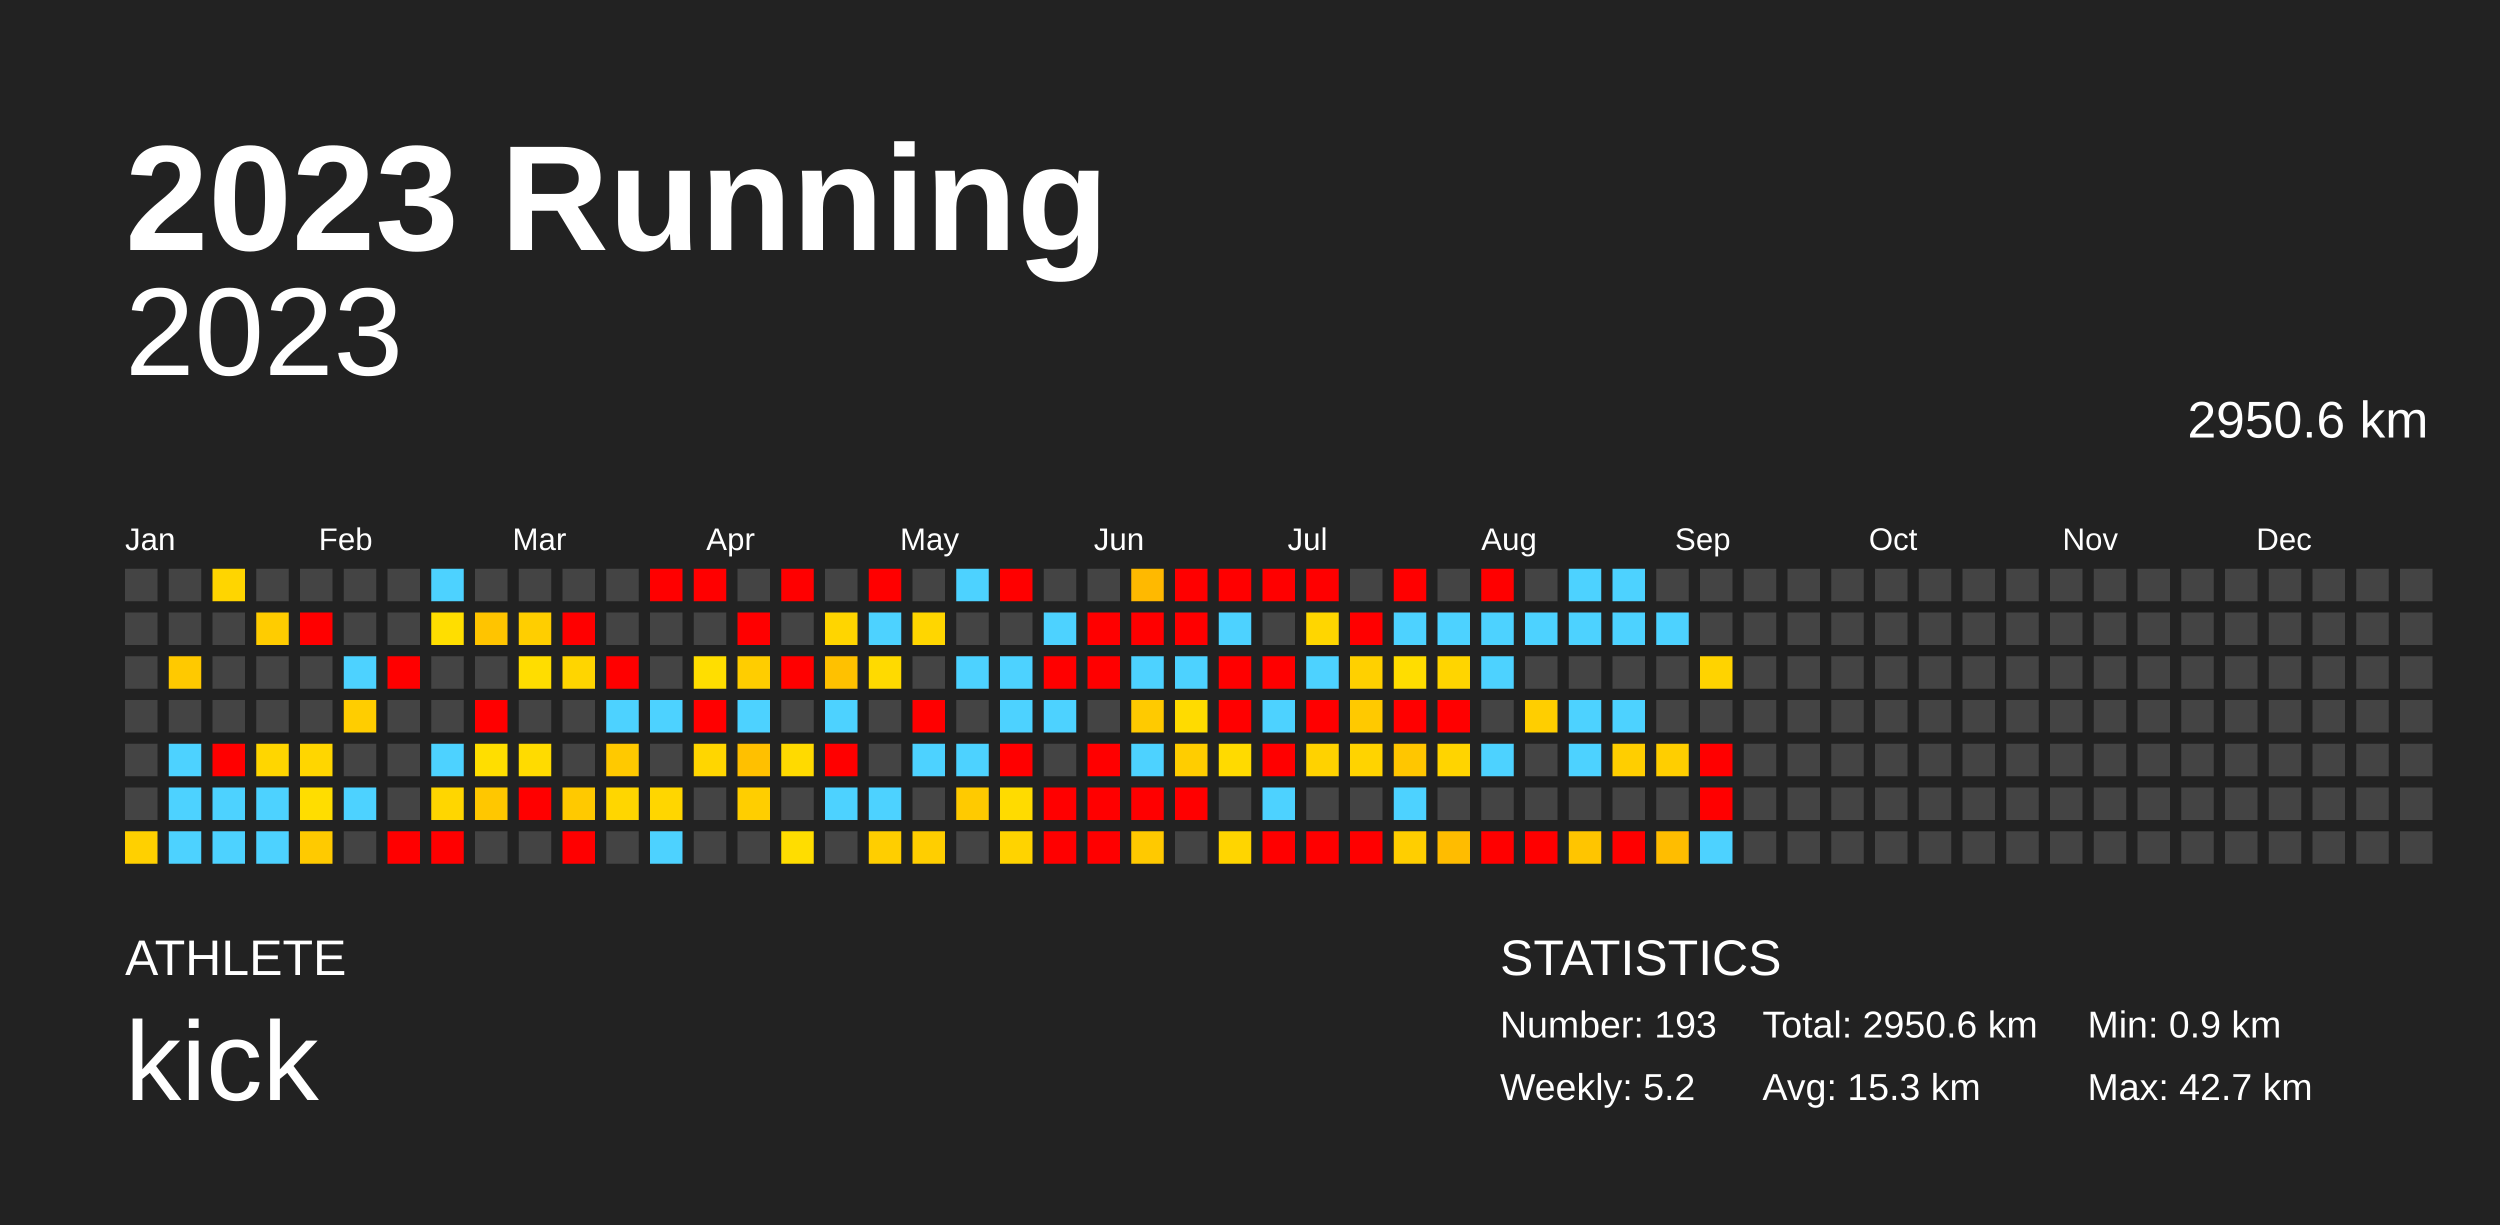
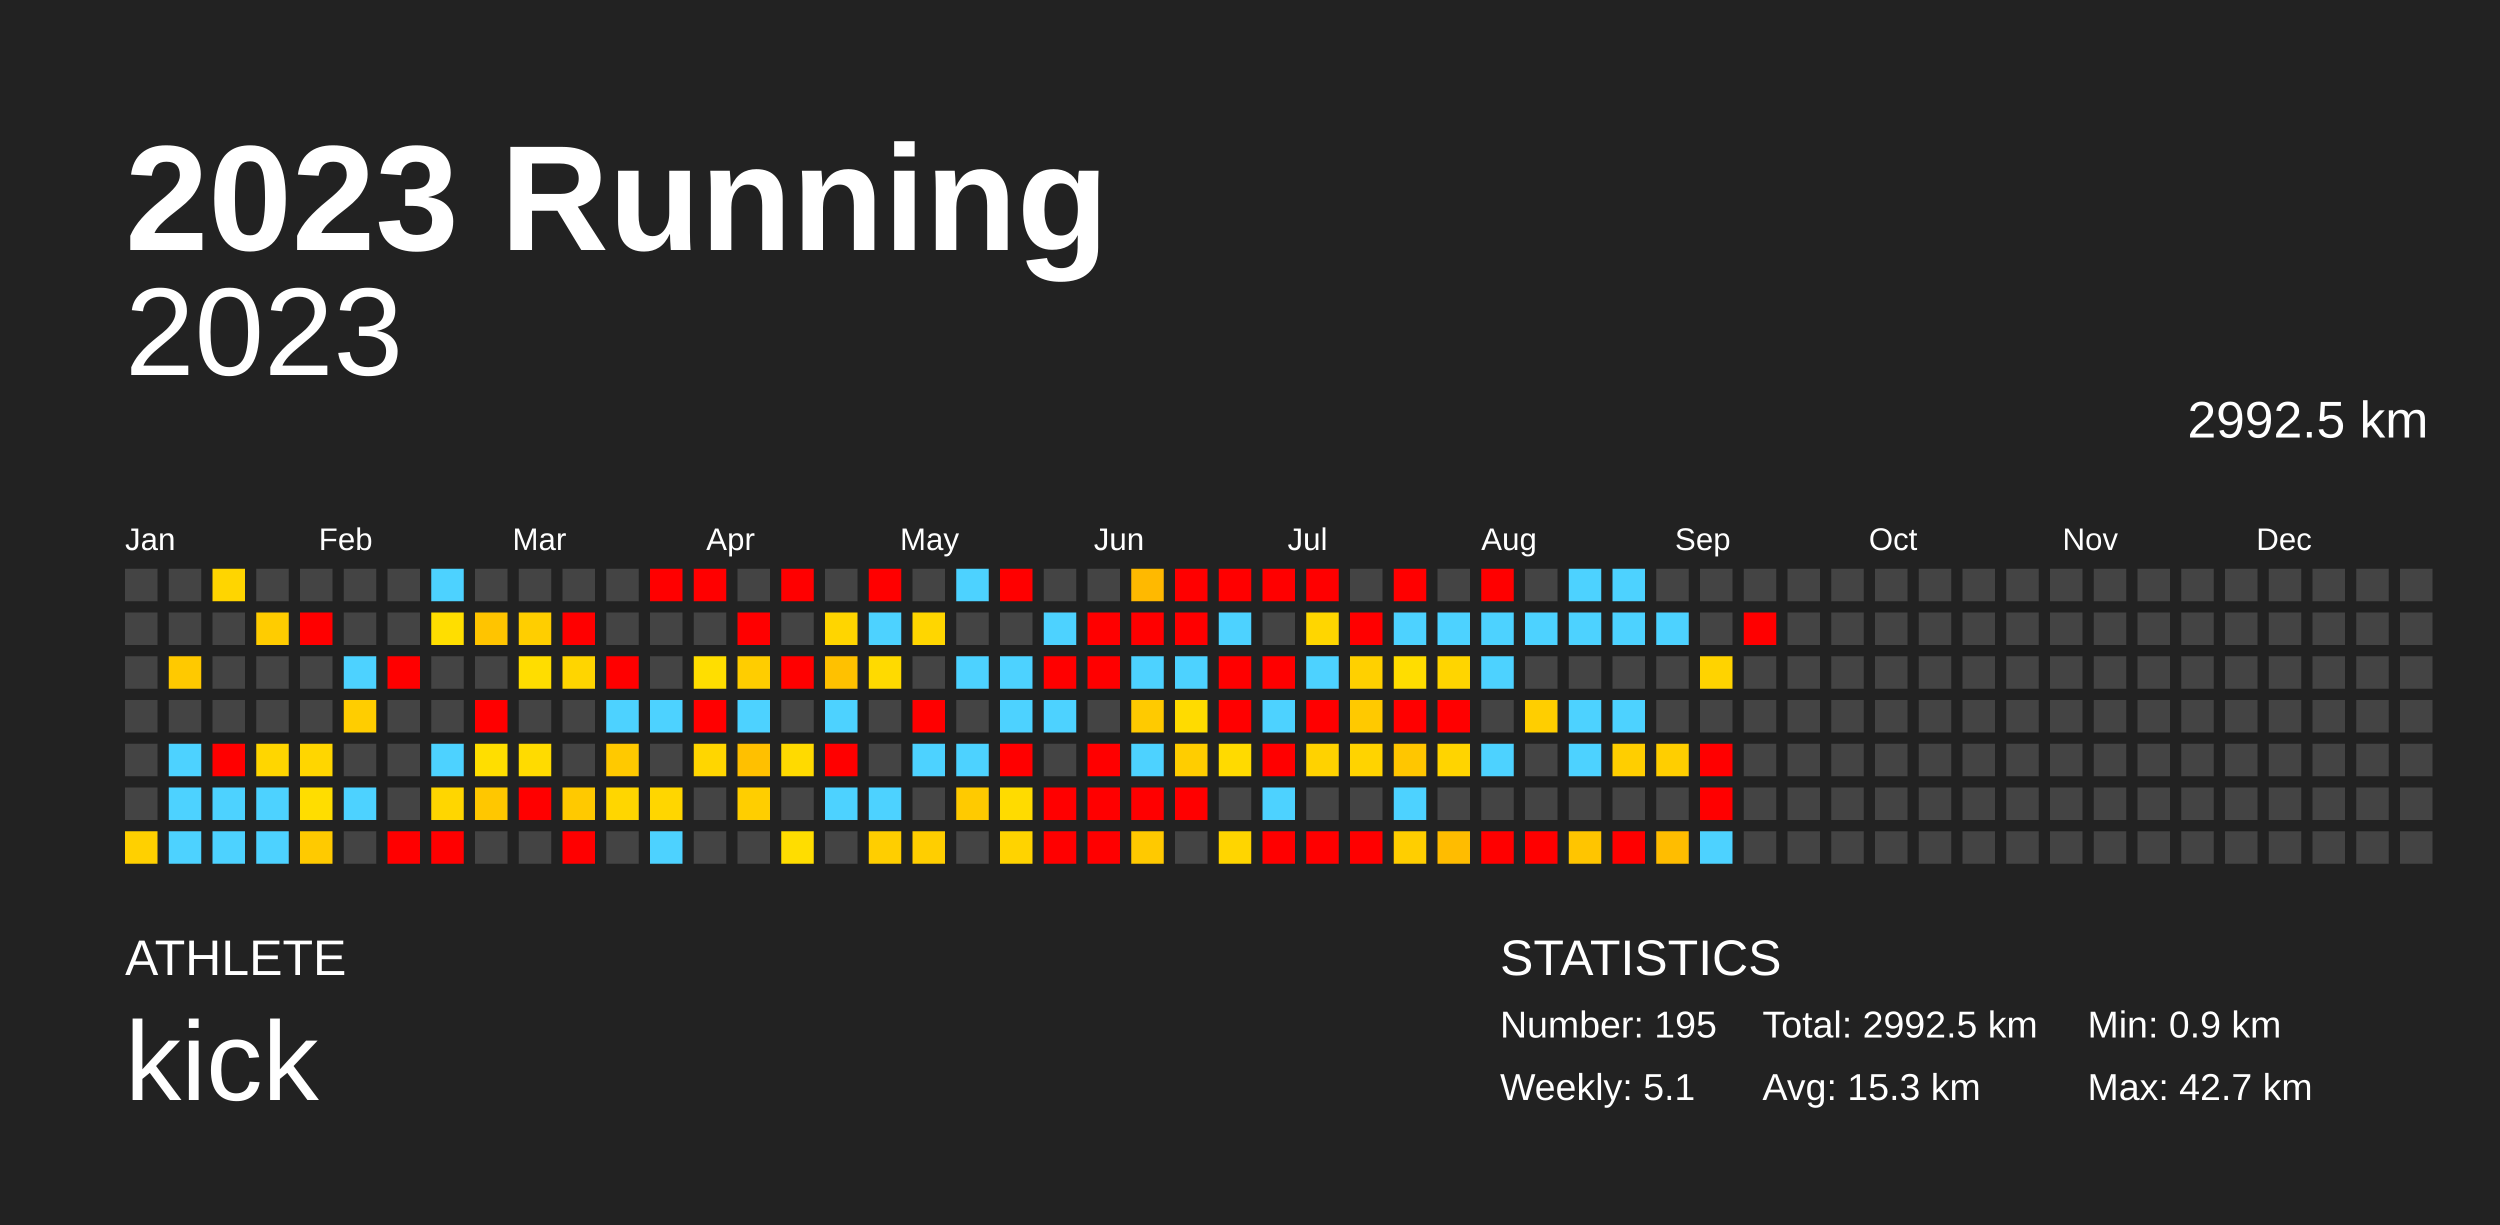
<svg xmlns="http://www.w3.org/2000/svg" baseProfile="full" height="98mm" version="1.1" viewBox="0,0,200,98" width="200mm">
  <defs />
  <rect fill="#222222" height="98" width="200" x="0" y="0" />
  <text fill="#FFFFFF" style="font-size:12px; font-family:Arial; font-weight:bold;" x="10" y="20">2023 Running</text>
  <text fill="#FFFFFF" style="font-size:4px; font-family:Arial" x="10" y="78">ATHLETE</text>
  <text fill="#FFFFFF" style="font-size:9px; font-family:Arial" x="10" y="88">kick</text>
  <text fill="#FFFFFF" style="font-size:4px; font-family:Arial" x="120" y="78">STATISTICS</text>
-   <text fill="#FFFFFF" style="font-size:3px; font-family:Arial" x="120" y="83">Number: 193</text>
-   <text fill="#FFFFFF" style="font-size:3px; font-family:Arial" x="120" y="88">Weekly: 5.2</text>
-   <text fill="#FFFFFF" style="font-size:3px; font-family:Arial" x="141" y="83">Total: 2950.6 km</text>
+   <text fill="#FFFFFF" style="font-size:3px; font-family:Arial" x="120" y="83">Number: 195</text>
+   <text fill="#FFFFFF" style="font-size:3px; font-family:Arial" x="120" y="88">Weekly: 5.1</text>
+   <text fill="#FFFFFF" style="font-size:3px; font-family:Arial" x="141" y="83">Total: 2992.5 km</text>
  <text fill="#FFFFFF" style="font-size:3px; font-family:Arial" x="141" y="88">Avg: 15.3 km</text>
  <text fill="#FFFFFF" style="font-size:3px; font-family:Arial" x="167" y="83">Min: 0.9 km</text>
  <text fill="#FFFFFF" style="font-size:3px; font-family:Arial" x="167" y="88">Max: 42.7 km</text>
  <text alignment-baseline="hanging" fill="#FFFFFF" style="font-size:10.0px; font-family:Arial;" x="10" y="30">2023</text>
-   <text alignment-baseline="hanging" fill="#FFFFFF" style="font-size:4.125px; font-family:Arial;" x="175" y="35">2950.6 km</text>
+   <text alignment-baseline="hanging" fill="#FFFFFF" style="font-size:4.125px; font-family:Arial;" x="175" y="35">2992.5 km</text>
  <text fill="#FFFFFF" style="font-size:2.5px; font-family:Arial" x="10.0" y="44">Jan</text>
  <text fill="#FFFFFF" style="font-size:2.5px; font-family:Arial" x="25.5" y="44">Feb</text>
  <text fill="#FFFFFF" style="font-size:2.5px; font-family:Arial" x="41.0" y="44">Mar</text>
  <text fill="#FFFFFF" style="font-size:2.5px; font-family:Arial" x="56.5" y="44">Apr</text>
  <text fill="#FFFFFF" style="font-size:2.5px; font-family:Arial" x="72.0" y="44">May</text>
  <text fill="#FFFFFF" style="font-size:2.5px; font-family:Arial" x="87.5" y="44">Jun</text>
  <text fill="#FFFFFF" style="font-size:2.5px; font-family:Arial" x="103.0" y="44">Jul</text>
  <text fill="#FFFFFF" style="font-size:2.5px; font-family:Arial" x="118.5" y="44">Aug</text>
  <text fill="#FFFFFF" style="font-size:2.5px; font-family:Arial" x="134.0" y="44">Sep</text>
  <text fill="#FFFFFF" style="font-size:2.5px; font-family:Arial" x="149.5" y="44">Oct</text>
  <text fill="#FFFFFF" style="font-size:2.5px; font-family:Arial" x="165.0" y="44">Nov</text>
  <text fill="#FFFFFF" style="font-size:2.5px; font-family:Arial" x="180.5" y="44">Dec</text>
  <rect fill="#444444" height="2.6" width="2.6" x="10.0" y="45.5" />
  <rect fill="#444444" height="2.6" width="2.6" x="10.0" y="49.0" />
  <rect fill="#444444" height="2.6" width="2.6" x="10.0" y="52.5" />
  <rect fill="#444444" height="2.6" width="2.6" x="10.0" y="56.0" />
  <rect fill="#444444" height="2.6" width="2.6" x="10.0" y="59.5" />
  <rect fill="#444444" height="2.6" width="2.6" x="10.0" y="63.0" />
  <rect fill="#ffd000" height="2.6" width="2.6" x="10.0" y="66.5" />
  <rect fill="#444444" height="2.6" width="2.6" x="13.5" y="45.5" />
  <rect fill="#444444" height="2.6" width="2.6" x="13.5" y="49.0" />
  <rect fill="#ffc900" height="2.6" width="2.6" x="13.5" y="52.5" />
  <rect fill="#444444" height="2.6" width="2.6" x="13.5" y="56.0" />
  <rect fill="#4dd2ff" height="2.6" width="2.6" x="13.5" y="59.5" />
  <rect fill="#4dd2ff" height="2.6" width="2.6" x="13.5" y="63.0" />
  <rect fill="#4dd2ff" height="2.6" width="2.6" x="13.5" y="66.5" />
  <rect fill="#ffd500" height="2.6" width="2.6" x="17.0" y="45.5" />
  <rect fill="#444444" height="2.6" width="2.6" x="17.0" y="49.0" />
  <rect fill="#444444" height="2.6" width="2.6" x="17.0" y="52.5" />
  <rect fill="#444444" height="2.6" width="2.6" x="17.0" y="56.0" />
  <rect fill="red" height="2.6" width="2.6" x="17.0" y="59.5" />
  <rect fill="#4dd2ff" height="2.6" width="2.6" x="17.0" y="63.0" />
  <rect fill="#4dd2ff" height="2.6" width="2.6" x="17.0" y="66.5" />
  <rect fill="#444444" height="2.6" width="2.6" x="20.5" y="45.5" />
  <rect fill="#ffcc00" height="2.6" width="2.6" x="20.5" y="49.0" />
  <rect fill="#444444" height="2.6" width="2.6" x="20.5" y="52.5" />
  <rect fill="#444444" height="2.6" width="2.6" x="20.5" y="56.0" />
  <rect fill="#ffd600" height="2.6" width="2.6" x="20.5" y="59.5" />
  <rect fill="#4dd2ff" height="2.6" width="2.6" x="20.5" y="63.0" />
  <rect fill="#4dd2ff" height="2.6" width="2.6" x="20.5" y="66.5" />
  <rect fill="#444444" height="2.6" width="2.6" x="24.0" y="45.5" />
  <rect fill="red" height="2.6" width="2.6" x="24.0" y="49.0" />
  <rect fill="#444444" height="2.6" width="2.6" x="24.0" y="52.5" />
  <rect fill="#444444" height="2.6" width="2.6" x="24.0" y="56.0" />
  <rect fill="#ffd600" height="2.6" width="2.6" x="24.0" y="59.5" />
  <rect fill="#ffdd00" height="2.6" width="2.6" x="24.0" y="63.0" />
  <rect fill="#ffca00" height="2.6" width="2.6" x="24.0" y="66.5" />
  <rect fill="#444444" height="2.6" width="2.6" x="27.5" y="45.5" />
  <rect fill="#444444" height="2.6" width="2.6" x="27.5" y="49.0" />
  <rect fill="#4dd2ff" height="2.6" width="2.6" x="27.5" y="52.5" />
  <rect fill="#ffcd00" height="2.6" width="2.6" x="27.5" y="56.0" />
  <rect fill="#444444" height="2.6" width="2.6" x="27.5" y="59.5" />
  <rect fill="#4dd2ff" height="2.6" width="2.6" x="27.5" y="63.0" />
  <rect fill="#444444" height="2.6" width="2.6" x="27.5" y="66.5" />
  <rect fill="#444444" height="2.6" width="2.6" x="31.0" y="45.5" />
  <rect fill="#444444" height="2.6" width="2.6" x="31.0" y="49.0" />
  <rect fill="red" height="2.6" width="2.6" x="31.0" y="52.5" />
  <rect fill="#444444" height="2.6" width="2.6" x="31.0" y="56.0" />
  <rect fill="#444444" height="2.6" width="2.6" x="31.0" y="59.5" />
  <rect fill="#444444" height="2.6" width="2.6" x="31.0" y="63.0" />
  <rect fill="red" height="2.6" width="2.6" x="31.0" y="66.5" />
  <rect fill="#4dd2ff" height="2.6" width="2.6" x="34.5" y="45.5" />
  <rect fill="#ffde00" height="2.6" width="2.6" x="34.5" y="49.0" />
  <rect fill="#444444" height="2.6" width="2.6" x="34.5" y="52.5" />
  <rect fill="#444444" height="2.6" width="2.6" x="34.5" y="56.0" />
  <rect fill="#4dd2ff" height="2.6" width="2.6" x="34.5" y="59.5" />
  <rect fill="#ffd600" height="2.6" width="2.6" x="34.5" y="63.0" />
  <rect fill="red" height="2.6" width="2.6" x="34.5" y="66.5" />
  <rect fill="#444444" height="2.6" width="2.6" x="38.0" y="45.5" />
  <rect fill="#ffc400" height="2.6" width="2.6" x="38.0" y="49.0" />
  <rect fill="#444444" height="2.6" width="2.6" x="38.0" y="52.5" />
  <rect fill="red" height="2.6" width="2.6" x="38.0" y="56.0" />
  <rect fill="#ffde00" height="2.6" width="2.6" x="38.0" y="59.5" />
  <rect fill="#ffc700" height="2.6" width="2.6" x="38.0" y="63.0" />
  <rect fill="#444444" height="2.6" width="2.6" x="38.0" y="66.5" />
  <rect fill="#444444" height="2.6" width="2.6" x="41.5" y="45.5" />
  <rect fill="#ffce00" height="2.6" width="2.6" x="41.5" y="49.0" />
  <rect fill="#ffdd00" height="2.6" width="2.6" x="41.5" y="52.5" />
  <rect fill="#444444" height="2.6" width="2.6" x="41.5" y="56.0" />
  <rect fill="#ffdb00" height="2.6" width="2.6" x="41.5" y="59.5" />
  <rect fill="red" height="2.6" width="2.6" x="41.5" y="63.0" />
  <rect fill="#444444" height="2.6" width="2.6" x="41.5" y="66.5" />
  <rect fill="#444444" height="2.6" width="2.6" x="45.0" y="45.5" />
  <rect fill="red" height="2.6" width="2.6" x="45.0" y="49.0" />
  <rect fill="#ffd500" height="2.6" width="2.6" x="45.0" y="52.5" />
  <rect fill="#444444" height="2.6" width="2.6" x="45.0" y="56.0" />
  <rect fill="#444444" height="2.6" width="2.6" x="45.0" y="59.5" />
  <rect fill="#ffc900" height="2.6" width="2.6" x="45.0" y="63.0" />
  <rect fill="red" height="2.6" width="2.6" x="45.0" y="66.5" />
  <rect fill="#444444" height="2.6" width="2.6" x="48.5" y="45.5" />
  <rect fill="#444444" height="2.6" width="2.6" x="48.5" y="49.0" />
  <rect fill="red" height="2.6" width="2.6" x="48.5" y="52.5" />
  <rect fill="#4dd2ff" height="2.6" width="2.6" x="48.5" y="56.0" />
  <rect fill="#ffc900" height="2.6" width="2.6" x="48.5" y="59.5" />
  <rect fill="#ffd600" height="2.6" width="2.6" x="48.5" y="63.0" />
  <rect fill="#444444" height="2.6" width="2.6" x="48.5" y="66.5" />
  <rect fill="red" height="2.6" width="2.6" x="52.0" y="45.5" />
  <rect fill="#444444" height="2.6" width="2.6" x="52.0" y="49.0" />
  <rect fill="#444444" height="2.6" width="2.6" x="52.0" y="52.5" />
  <rect fill="#4dd2ff" height="2.6" width="2.6" x="52.0" y="56.0" />
  <rect fill="#444444" height="2.6" width="2.6" x="52.0" y="59.5" />
  <rect fill="#ffd600" height="2.6" width="2.6" x="52.0" y="63.0" />
  <rect fill="#4dd2ff" height="2.6" width="2.6" x="52.0" y="66.5" />
  <rect fill="red" height="2.6" width="2.6" x="55.5" y="45.5" />
  <rect fill="#444444" height="2.6" width="2.6" x="55.5" y="49.0" />
  <rect fill="#ffde00" height="2.6" width="2.6" x="55.5" y="52.5" />
  <rect fill="red" height="2.6" width="2.6" x="55.5" y="56.0" />
  <rect fill="#ffd600" height="2.6" width="2.6" x="55.5" y="59.5" />
  <rect fill="#444444" height="2.6" width="2.6" x="55.5" y="63.0" />
  <rect fill="#444444" height="2.6" width="2.6" x="55.5" y="66.5" />
  <rect fill="#444444" height="2.6" width="2.6" x="59.0" y="45.5" />
  <rect fill="red" height="2.6" width="2.6" x="59.0" y="49.0" />
  <rect fill="#ffcd00" height="2.6" width="2.6" x="59.0" y="52.5" />
  <rect fill="#4dd2ff" height="2.6" width="2.6" x="59.0" y="56.0" />
  <rect fill="#ffc000" height="2.6" width="2.6" x="59.0" y="59.5" />
  <rect fill="#ffce00" height="2.6" width="2.6" x="59.0" y="63.0" />
  <rect fill="#444444" height="2.6" width="2.6" x="59.0" y="66.5" />
  <rect fill="red" height="2.6" width="2.6" x="62.5" y="45.5" />
  <rect fill="#444444" height="2.6" width="2.6" x="62.5" y="49.0" />
  <rect fill="red" height="2.6" width="2.6" x="62.5" y="52.5" />
  <rect fill="#444444" height="2.6" width="2.6" x="62.5" y="56.0" />
  <rect fill="#ffda00" height="2.6" width="2.6" x="62.5" y="59.5" />
  <rect fill="#444444" height="2.6" width="2.6" x="62.5" y="63.0" />
  <rect fill="#ffdd00" height="2.6" width="2.6" x="62.5" y="66.5" />
  <rect fill="#444444" height="2.6" width="2.6" x="66.0" y="45.5" />
  <rect fill="#ffd500" height="2.6" width="2.6" x="66.0" y="49.0" />
  <rect fill="#ffc100" height="2.6" width="2.6" x="66.0" y="52.5" />
  <rect fill="#4dd2ff" height="2.6" width="2.6" x="66.0" y="56.0" />
  <rect fill="red" height="2.6" width="2.6" x="66.0" y="59.5" />
  <rect fill="#4dd2ff" height="2.6" width="2.6" x="66.0" y="63.0" />
  <rect fill="#444444" height="2.6" width="2.6" x="66.0" y="66.5" />
  <rect fill="red" height="2.6" width="2.6" x="69.5" y="45.5" />
  <rect fill="#4dd2ff" height="2.6" width="2.6" x="69.5" y="49.0" />
  <rect fill="#ffda00" height="2.6" width="2.6" x="69.5" y="52.5" />
  <rect fill="#444444" height="2.6" width="2.6" x="69.5" y="56.0" />
  <rect fill="#444444" height="2.6" width="2.6" x="69.5" y="59.5" />
  <rect fill="#4dd2ff" height="2.6" width="2.6" x="69.5" y="63.0" />
  <rect fill="#ffce00" height="2.6" width="2.6" x="69.5" y="66.5" />
  <rect fill="#444444" height="2.6" width="2.6" x="73.0" y="45.5" />
  <rect fill="#ffd600" height="2.6" width="2.6" x="73.0" y="49.0" />
  <rect fill="#444444" height="2.6" width="2.6" x="73.0" y="52.5" />
  <rect fill="red" height="2.6" width="2.6" x="73.0" y="56.0" />
  <rect fill="#4dd2ff" height="2.6" width="2.6" x="73.0" y="59.5" />
  <rect fill="#444444" height="2.6" width="2.6" x="73.0" y="63.0" />
  <rect fill="#ffce00" height="2.6" width="2.6" x="73.0" y="66.5" />
  <rect fill="#4dd2ff" height="2.6" width="2.6" x="76.5" y="45.5" />
  <rect fill="#444444" height="2.6" width="2.6" x="76.5" y="49.0" />
  <rect fill="#4dd2ff" height="2.6" width="2.6" x="76.5" y="52.5" />
  <rect fill="#444444" height="2.6" width="2.6" x="76.5" y="56.0" />
  <rect fill="#4dd2ff" height="2.6" width="2.6" x="76.5" y="59.5" />
  <rect fill="#ffca00" height="2.6" width="2.6" x="76.5" y="63.0" />
  <rect fill="#444444" height="2.6" width="2.6" x="76.5" y="66.5" />
  <rect fill="red" height="2.6" width="2.6" x="80.0" y="45.5" />
  <rect fill="#444444" height="2.6" width="2.6" x="80.0" y="49.0" />
  <rect fill="#4dd2ff" height="2.6" width="2.6" x="80.0" y="52.5" />
  <rect fill="#4dd2ff" height="2.6" width="2.6" x="80.0" y="56.0" />
  <rect fill="red" height="2.6" width="2.6" x="80.0" y="59.5" />
  <rect fill="#ffdb00" height="2.6" width="2.6" x="80.0" y="63.0" />
  <rect fill="#ffd300" height="2.6" width="2.6" x="80.0" y="66.5" />
  <rect fill="#444444" height="2.6" width="2.6" x="83.5" y="45.5" />
  <rect fill="#4dd2ff" height="2.6" width="2.6" x="83.5" y="49.0" />
  <rect fill="red" height="2.6" width="2.6" x="83.5" y="52.5" />
  <rect fill="#4dd2ff" height="2.6" width="2.6" x="83.5" y="56.0" />
  <rect fill="#444444" height="2.6" width="2.6" x="83.5" y="59.5" />
  <rect fill="red" height="2.6" width="2.6" x="83.5" y="63.0" />
  <rect fill="red" height="2.6" width="2.6" x="83.5" y="66.5" />
  <rect fill="#444444" height="2.6" width="2.6" x="87.0" y="45.5" />
  <rect fill="red" height="2.6" width="2.6" x="87.0" y="49.0" />
  <rect fill="red" height="2.6" width="2.6" x="87.0" y="52.5" />
  <rect fill="#444444" height="2.6" width="2.6" x="87.0" y="56.0" />
  <rect fill="red" height="2.6" width="2.6" x="87.0" y="59.5" />
  <rect fill="red" height="2.6" width="2.6" x="87.0" y="63.0" />
  <rect fill="red" height="2.6" width="2.6" x="87.0" y="66.5" />
  <rect fill="#ffb900" height="2.6" width="2.6" x="90.5" y="45.5" />
  <rect fill="red" height="2.6" width="2.6" x="90.5" y="49.0" />
  <rect fill="#4dd2ff" height="2.6" width="2.6" x="90.5" y="52.5" />
  <rect fill="#ffca00" height="2.6" width="2.6" x="90.5" y="56.0" />
  <rect fill="#4dd2ff" height="2.6" width="2.6" x="90.5" y="59.5" />
  <rect fill="red" height="2.6" width="2.6" x="90.5" y="63.0" />
  <rect fill="#ffc900" height="2.6" width="2.6" x="90.5" y="66.5" />
  <rect fill="red" height="2.6" width="2.6" x="94.0" y="45.5" />
  <rect fill="red" height="2.6" width="2.6" x="94.0" y="49.0" />
  <rect fill="#4dd2ff" height="2.6" width="2.6" x="94.0" y="52.5" />
  <rect fill="#ffdb00" height="2.6" width="2.6" x="94.0" y="56.0" />
  <rect fill="#ffcd00" height="2.6" width="2.6" x="94.0" y="59.5" />
  <rect fill="red" height="2.6" width="2.6" x="94.0" y="63.0" />
  <rect fill="#444444" height="2.6" width="2.6" x="94.0" y="66.5" />
  <rect fill="red" height="2.6" width="2.6" x="97.5" y="45.5" />
  <rect fill="#4dd2ff" height="2.6" width="2.6" x="97.5" y="49.0" />
  <rect fill="red" height="2.6" width="2.6" x="97.5" y="52.5" />
  <rect fill="red" height="2.6" width="2.6" x="97.5" y="56.0" />
  <rect fill="#ffda00" height="2.6" width="2.6" x="97.5" y="59.5" />
  <rect fill="#444444" height="2.6" width="2.6" x="97.5" y="63.0" />
  <rect fill="#ffd500" height="2.6" width="2.6" x="97.5" y="66.5" />
  <rect fill="red" height="2.6" width="2.6" x="101.0" y="45.5" />
  <rect fill="#444444" height="2.6" width="2.6" x="101.0" y="49.0" />
  <rect fill="red" height="2.6" width="2.6" x="101.0" y="52.5" />
  <rect fill="#4dd2ff" height="2.6" width="2.6" x="101.0" y="56.0" />
  <rect fill="red" height="2.6" width="2.6" x="101.0" y="59.5" />
  <rect fill="#4dd2ff" height="2.6" width="2.6" x="101.0" y="63.0" />
  <rect fill="red" height="2.6" width="2.6" x="101.0" y="66.5" />
  <rect fill="red" height="2.6" width="2.6" x="104.5" y="45.5" />
  <rect fill="#ffd600" height="2.6" width="2.6" x="104.5" y="49.0" />
  <rect fill="#4dd2ff" height="2.6" width="2.6" x="104.5" y="52.5" />
  <rect fill="red" height="2.6" width="2.6" x="104.5" y="56.0" />
  <rect fill="#ffd200" height="2.6" width="2.6" x="104.5" y="59.5" />
  <rect fill="#444444" height="2.6" width="2.6" x="104.5" y="63.0" />
  <rect fill="red" height="2.6" width="2.6" x="104.5" y="66.5" />
  <rect fill="#444444" height="2.6" width="2.6" x="108.0" y="45.5" />
  <rect fill="red" height="2.6" width="2.6" x="108.0" y="49.0" />
  <rect fill="#ffd000" height="2.6" width="2.6" x="108.0" y="52.5" />
  <rect fill="#ffc900" height="2.6" width="2.6" x="108.0" y="56.0" />
  <rect fill="#ffd300" height="2.6" width="2.6" x="108.0" y="59.5" />
  <rect fill="#444444" height="2.6" width="2.6" x="108.0" y="63.0" />
  <rect fill="red" height="2.6" width="2.6" x="108.0" y="66.5" />
  <rect fill="red" height="2.6" width="2.6" x="111.5" y="45.5" />
  <rect fill="#4dd2ff" height="2.6" width="2.6" x="111.5" y="49.0" />
  <rect fill="#ffdd00" height="2.6" width="2.6" x="111.5" y="52.5" />
  <rect fill="red" height="2.6" width="2.6" x="111.5" y="56.0" />
  <rect fill="#ffc600" height="2.6" width="2.6" x="111.5" y="59.5" />
  <rect fill="#4dd2ff" height="2.6" width="2.6" x="111.5" y="63.0" />
  <rect fill="#ffce00" height="2.6" width="2.6" x="111.5" y="66.5" />
  <rect fill="#444444" height="2.6" width="2.6" x="115.0" y="45.5" />
  <rect fill="#4dd2ff" height="2.6" width="2.6" x="115.0" y="49.0" />
  <rect fill="#ffd500" height="2.6" width="2.6" x="115.0" y="52.5" />
  <rect fill="red" height="2.6" width="2.6" x="115.0" y="56.0" />
  <rect fill="#ffd400" height="2.6" width="2.6" x="115.0" y="59.5" />
  <rect fill="#444444" height="2.6" width="2.6" x="115.0" y="63.0" />
  <rect fill="#ffbc00" height="2.6" width="2.6" x="115.0" y="66.5" />
  <rect fill="red" height="2.6" width="2.6" x="118.5" y="45.5" />
  <rect fill="#4dd2ff" height="2.6" width="2.6" x="118.5" y="49.0" />
  <rect fill="#4dd2ff" height="2.6" width="2.6" x="118.5" y="52.5" />
  <rect fill="#444444" height="2.6" width="2.6" x="118.5" y="56.0" />
  <rect fill="#4dd2ff" height="2.6" width="2.6" x="118.5" y="59.5" />
  <rect fill="#444444" height="2.6" width="2.6" x="118.5" y="63.0" />
  <rect fill="red" height="2.6" width="2.6" x="118.5" y="66.5" />
  <rect fill="#444444" height="2.6" width="2.6" x="122.0" y="45.5" />
  <rect fill="#4dd2ff" height="2.6" width="2.6" x="122.0" y="49.0" />
  <rect fill="#444444" height="2.6" width="2.6" x="122.0" y="52.5" />
  <rect fill="#ffce00" height="2.6" width="2.6" x="122.0" y="56.0" />
  <rect fill="#444444" height="2.6" width="2.6" x="122.0" y="59.5" />
  <rect fill="#444444" height="2.6" width="2.6" x="122.0" y="63.0" />
  <rect fill="red" height="2.6" width="2.6" x="122.0" y="66.5" />
  <rect fill="#4dd2ff" height="2.6" width="2.6" x="125.5" y="45.5" />
  <rect fill="#4dd2ff" height="2.6" width="2.6" x="125.5" y="49.0" />
  <rect fill="#444444" height="2.6" width="2.6" x="125.5" y="52.5" />
  <rect fill="#4dd2ff" height="2.6" width="2.6" x="125.5" y="56.0" />
  <rect fill="#4dd2ff" height="2.6" width="2.6" x="125.5" y="59.5" />
  <rect fill="#444444" height="2.6" width="2.6" x="125.5" y="63.0" />
  <rect fill="#ffc500" height="2.6" width="2.6" x="125.5" y="66.5" />
  <rect fill="#4dd2ff" height="2.6" width="2.6" x="129.0" y="45.5" />
  <rect fill="#4dd2ff" height="2.6" width="2.6" x="129.0" y="49.0" />
  <rect fill="#444444" height="2.6" width="2.6" x="129.0" y="52.5" />
  <rect fill="#4dd2ff" height="2.6" width="2.6" x="129.0" y="56.0" />
  <rect fill="#ffce00" height="2.6" width="2.6" x="129.0" y="59.5" />
  <rect fill="#444444" height="2.6" width="2.6" x="129.0" y="63.0" />
  <rect fill="red" height="2.6" width="2.6" x="129.0" y="66.5" />
  <rect fill="#444444" height="2.6" width="2.6" x="132.5" y="45.5" />
  <rect fill="#4dd2ff" height="2.6" width="2.6" x="132.5" y="49.0" />
  <rect fill="#444444" height="2.6" width="2.6" x="132.5" y="52.5" />
  <rect fill="#444444" height="2.6" width="2.6" x="132.5" y="56.0" />
  <rect fill="#ffce00" height="2.6" width="2.6" x="132.5" y="59.5" />
  <rect fill="#444444" height="2.6" width="2.6" x="132.5" y="63.0" />
  <rect fill="#ffbd00" height="2.6" width="2.6" x="132.5" y="66.5" />
  <rect fill="#444444" height="2.6" width="2.6" x="136.0" y="45.5" />
  <rect fill="#444444" height="2.6" width="2.6" x="136.0" y="49.0" />
  <rect fill="#ffd300" height="2.6" width="2.6" x="136.0" y="52.5" />
  <rect fill="#444444" height="2.6" width="2.6" x="136.0" y="56.0" />
  <rect fill="red" height="2.6" width="2.6" x="136.0" y="59.5" />
  <rect fill="red" height="2.6" width="2.6" x="136.0" y="63.0" />
  <rect fill="#4dd2ff" height="2.6" width="2.6" x="136.0" y="66.5" />
  <rect fill="#444444" height="2.6" width="2.6" x="139.5" y="45.5" />
-   <rect fill="#444444" height="2.6" width="2.6" x="139.5" y="49.0" />
+   <rect fill="red" height="2.6" width="2.6" x="139.5" y="49.0" />
  <rect fill="#444444" height="2.6" width="2.6" x="139.5" y="52.5" />
  <rect fill="#444444" height="2.6" width="2.6" x="139.5" y="56.0" />
  <rect fill="#444444" height="2.6" width="2.6" x="139.5" y="59.5" />
  <rect fill="#444444" height="2.6" width="2.6" x="139.5" y="63.0" />
  <rect fill="#444444" height="2.6" width="2.6" x="139.5" y="66.5" />
  <rect fill="#444444" height="2.6" width="2.6" x="143.0" y="45.5" />
  <rect fill="#444444" height="2.6" width="2.6" x="143.0" y="49.0" />
  <rect fill="#444444" height="2.6" width="2.6" x="143.0" y="52.5" />
  <rect fill="#444444" height="2.6" width="2.6" x="143.0" y="56.0" />
  <rect fill="#444444" height="2.6" width="2.6" x="143.0" y="59.5" />
  <rect fill="#444444" height="2.6" width="2.6" x="143.0" y="63.0" />
  <rect fill="#444444" height="2.6" width="2.6" x="143.0" y="66.5" />
  <rect fill="#444444" height="2.6" width="2.6" x="146.5" y="45.5" />
  <rect fill="#444444" height="2.6" width="2.6" x="146.5" y="49.0" />
  <rect fill="#444444" height="2.6" width="2.6" x="146.5" y="52.5" />
  <rect fill="#444444" height="2.6" width="2.6" x="146.5" y="56.0" />
  <rect fill="#444444" height="2.6" width="2.6" x="146.5" y="59.5" />
  <rect fill="#444444" height="2.6" width="2.6" x="146.5" y="63.0" />
  <rect fill="#444444" height="2.6" width="2.6" x="146.5" y="66.5" />
  <rect fill="#444444" height="2.6" width="2.6" x="150.0" y="45.5" />
  <rect fill="#444444" height="2.6" width="2.6" x="150.0" y="49.0" />
  <rect fill="#444444" height="2.6" width="2.6" x="150.0" y="52.5" />
  <rect fill="#444444" height="2.6" width="2.6" x="150.0" y="56.0" />
  <rect fill="#444444" height="2.6" width="2.6" x="150.0" y="59.5" />
  <rect fill="#444444" height="2.6" width="2.6" x="150.0" y="63.0" />
  <rect fill="#444444" height="2.6" width="2.6" x="150.0" y="66.5" />
  <rect fill="#444444" height="2.6" width="2.6" x="153.5" y="45.5" />
  <rect fill="#444444" height="2.6" width="2.6" x="153.5" y="49.0" />
  <rect fill="#444444" height="2.6" width="2.6" x="153.5" y="52.5" />
  <rect fill="#444444" height="2.6" width="2.6" x="153.5" y="56.0" />
  <rect fill="#444444" height="2.6" width="2.6" x="153.5" y="59.5" />
  <rect fill="#444444" height="2.6" width="2.6" x="153.5" y="63.0" />
  <rect fill="#444444" height="2.6" width="2.6" x="153.5" y="66.5" />
  <rect fill="#444444" height="2.6" width="2.6" x="157.0" y="45.5" />
  <rect fill="#444444" height="2.6" width="2.6" x="157.0" y="49.0" />
  <rect fill="#444444" height="2.6" width="2.6" x="157.0" y="52.5" />
  <rect fill="#444444" height="2.6" width="2.6" x="157.0" y="56.0" />
  <rect fill="#444444" height="2.6" width="2.6" x="157.0" y="59.5" />
  <rect fill="#444444" height="2.6" width="2.6" x="157.0" y="63.0" />
  <rect fill="#444444" height="2.6" width="2.6" x="157.0" y="66.5" />
  <rect fill="#444444" height="2.6" width="2.6" x="160.5" y="45.5" />
  <rect fill="#444444" height="2.6" width="2.6" x="160.5" y="49.0" />
  <rect fill="#444444" height="2.6" width="2.6" x="160.5" y="52.5" />
  <rect fill="#444444" height="2.6" width="2.6" x="160.5" y="56.0" />
  <rect fill="#444444" height="2.6" width="2.6" x="160.5" y="59.5" />
  <rect fill="#444444" height="2.6" width="2.6" x="160.5" y="63.0" />
  <rect fill="#444444" height="2.6" width="2.6" x="160.5" y="66.5" />
  <rect fill="#444444" height="2.6" width="2.6" x="164.0" y="45.5" />
  <rect fill="#444444" height="2.6" width="2.6" x="164.0" y="49.0" />
  <rect fill="#444444" height="2.6" width="2.6" x="164.0" y="52.5" />
  <rect fill="#444444" height="2.6" width="2.6" x="164.0" y="56.0" />
  <rect fill="#444444" height="2.6" width="2.6" x="164.0" y="59.5" />
  <rect fill="#444444" height="2.6" width="2.6" x="164.0" y="63.0" />
  <rect fill="#444444" height="2.6" width="2.6" x="164.0" y="66.5" />
  <rect fill="#444444" height="2.6" width="2.6" x="167.5" y="45.5" />
  <rect fill="#444444" height="2.6" width="2.6" x="167.5" y="49.0" />
  <rect fill="#444444" height="2.6" width="2.6" x="167.5" y="52.5" />
  <rect fill="#444444" height="2.6" width="2.6" x="167.5" y="56.0" />
  <rect fill="#444444" height="2.6" width="2.6" x="167.5" y="59.5" />
  <rect fill="#444444" height="2.6" width="2.6" x="167.5" y="63.0" />
  <rect fill="#444444" height="2.6" width="2.6" x="167.5" y="66.5" />
  <rect fill="#444444" height="2.6" width="2.6" x="171.0" y="45.5" />
  <rect fill="#444444" height="2.6" width="2.6" x="171.0" y="49.0" />
  <rect fill="#444444" height="2.6" width="2.6" x="171.0" y="52.5" />
  <rect fill="#444444" height="2.6" width="2.6" x="171.0" y="56.0" />
  <rect fill="#444444" height="2.6" width="2.6" x="171.0" y="59.5" />
  <rect fill="#444444" height="2.6" width="2.6" x="171.0" y="63.0" />
  <rect fill="#444444" height="2.6" width="2.6" x="171.0" y="66.5" />
  <rect fill="#444444" height="2.6" width="2.6" x="174.5" y="45.5" />
  <rect fill="#444444" height="2.6" width="2.6" x="174.5" y="49.0" />
  <rect fill="#444444" height="2.6" width="2.6" x="174.5" y="52.5" />
  <rect fill="#444444" height="2.6" width="2.6" x="174.5" y="56.0" />
  <rect fill="#444444" height="2.6" width="2.6" x="174.5" y="59.5" />
  <rect fill="#444444" height="2.6" width="2.6" x="174.5" y="63.0" />
  <rect fill="#444444" height="2.6" width="2.6" x="174.5" y="66.5" />
  <rect fill="#444444" height="2.6" width="2.6" x="178.0" y="45.5" />
  <rect fill="#444444" height="2.6" width="2.6" x="178.0" y="49.0" />
  <rect fill="#444444" height="2.6" width="2.6" x="178.0" y="52.5" />
  <rect fill="#444444" height="2.6" width="2.6" x="178.0" y="56.0" />
  <rect fill="#444444" height="2.6" width="2.6" x="178.0" y="59.5" />
  <rect fill="#444444" height="2.6" width="2.6" x="178.0" y="63.0" />
  <rect fill="#444444" height="2.6" width="2.6" x="178.0" y="66.5" />
  <rect fill="#444444" height="2.6" width="2.6" x="181.5" y="45.5" />
  <rect fill="#444444" height="2.6" width="2.6" x="181.5" y="49.0" />
  <rect fill="#444444" height="2.6" width="2.6" x="181.5" y="52.5" />
  <rect fill="#444444" height="2.6" width="2.6" x="181.5" y="56.0" />
  <rect fill="#444444" height="2.6" width="2.6" x="181.5" y="59.5" />
  <rect fill="#444444" height="2.6" width="2.6" x="181.5" y="63.0" />
  <rect fill="#444444" height="2.6" width="2.6" x="181.5" y="66.5" />
  <rect fill="#444444" height="2.6" width="2.6" x="185.0" y="45.5" />
  <rect fill="#444444" height="2.6" width="2.6" x="185.0" y="49.0" />
  <rect fill="#444444" height="2.6" width="2.6" x="185.0" y="52.5" />
  <rect fill="#444444" height="2.6" width="2.6" x="185.0" y="56.0" />
  <rect fill="#444444" height="2.6" width="2.6" x="185.0" y="59.5" />
  <rect fill="#444444" height="2.6" width="2.6" x="185.0" y="63.0" />
  <rect fill="#444444" height="2.6" width="2.6" x="185.0" y="66.5" />
  <rect fill="#444444" height="2.6" width="2.6" x="188.5" y="45.5" />
  <rect fill="#444444" height="2.6" width="2.6" x="188.5" y="49.0" />
  <rect fill="#444444" height="2.6" width="2.6" x="188.5" y="52.5" />
  <rect fill="#444444" height="2.6" width="2.6" x="188.5" y="56.0" />
  <rect fill="#444444" height="2.6" width="2.6" x="188.5" y="59.5" />
  <rect fill="#444444" height="2.6" width="2.6" x="188.5" y="63.0" />
  <rect fill="#444444" height="2.6" width="2.6" x="188.5" y="66.5" />
  <rect fill="#444444" height="2.6" width="2.6" x="192.0" y="45.5" />
  <rect fill="#444444" height="2.6" width="2.6" x="192.0" y="49.0" />
  <rect fill="#444444" height="2.6" width="2.6" x="192.0" y="52.5" />
  <rect fill="#444444" height="2.6" width="2.6" x="192.0" y="56.0" />
  <rect fill="#444444" height="2.6" width="2.6" x="192.0" y="59.5" />
  <rect fill="#444444" height="2.6" width="2.6" x="192.0" y="63.0" />
  <rect fill="#444444" height="2.6" width="2.6" x="192.0" y="66.5" />
</svg>
